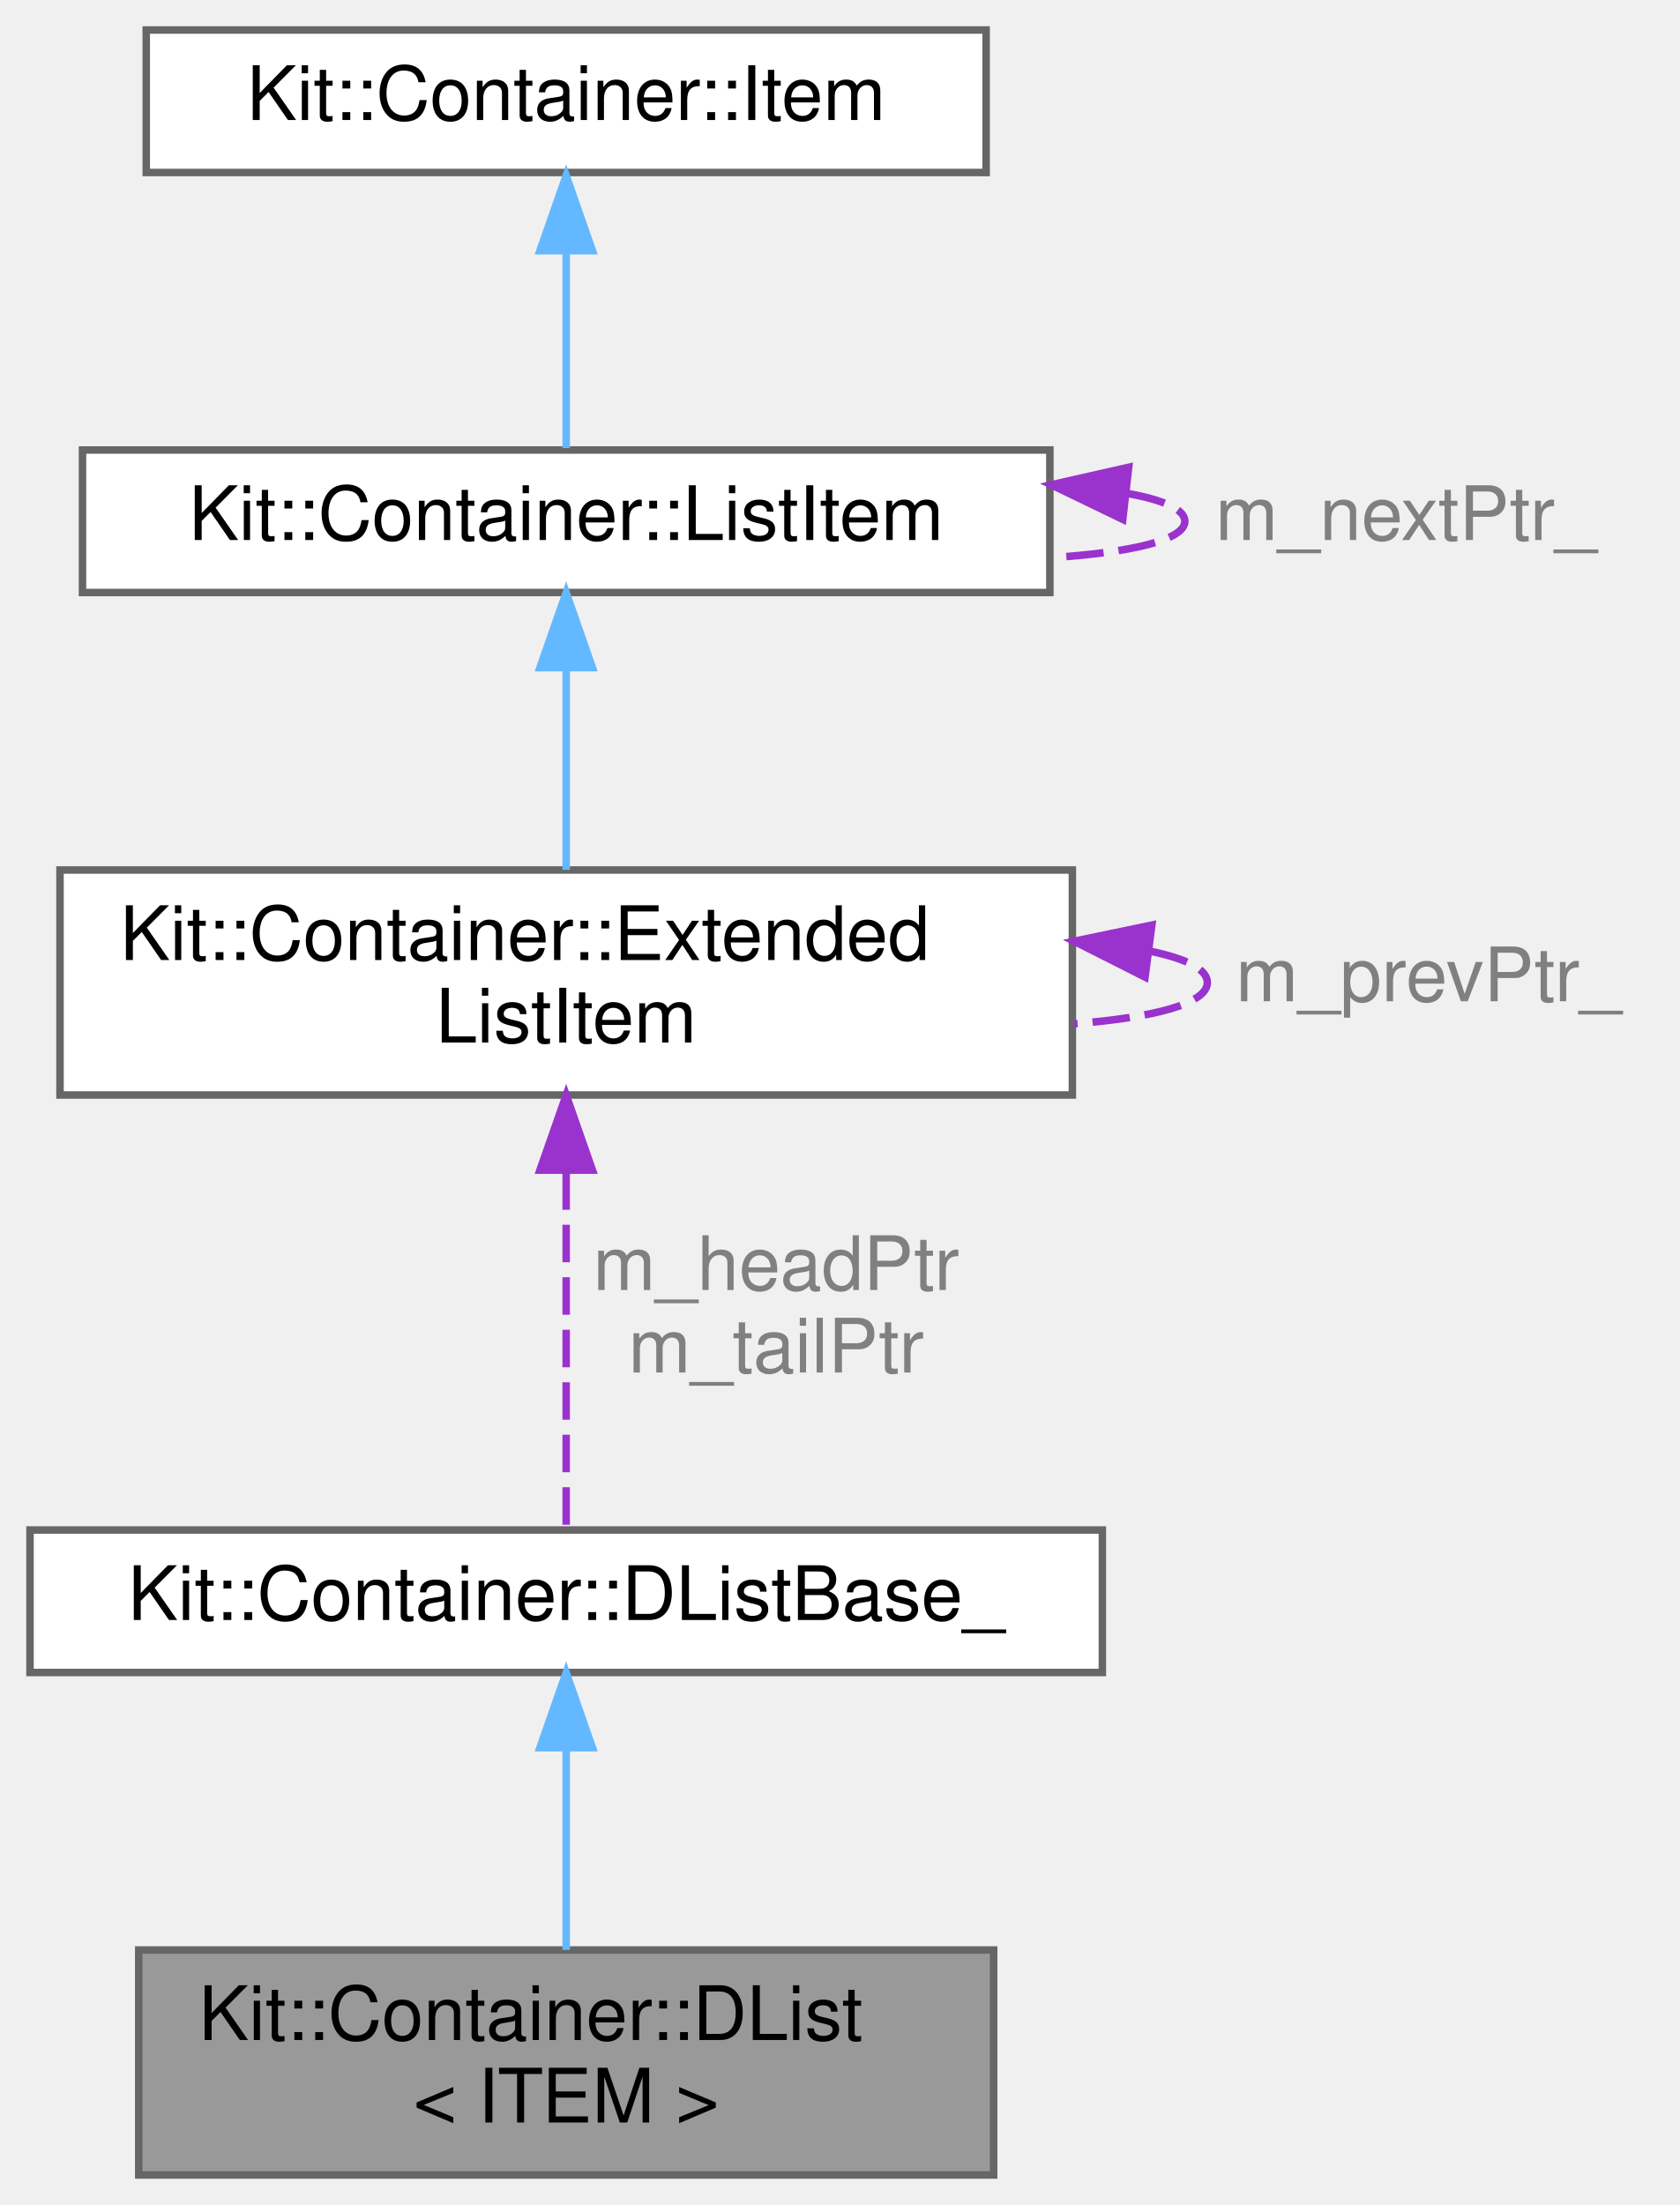
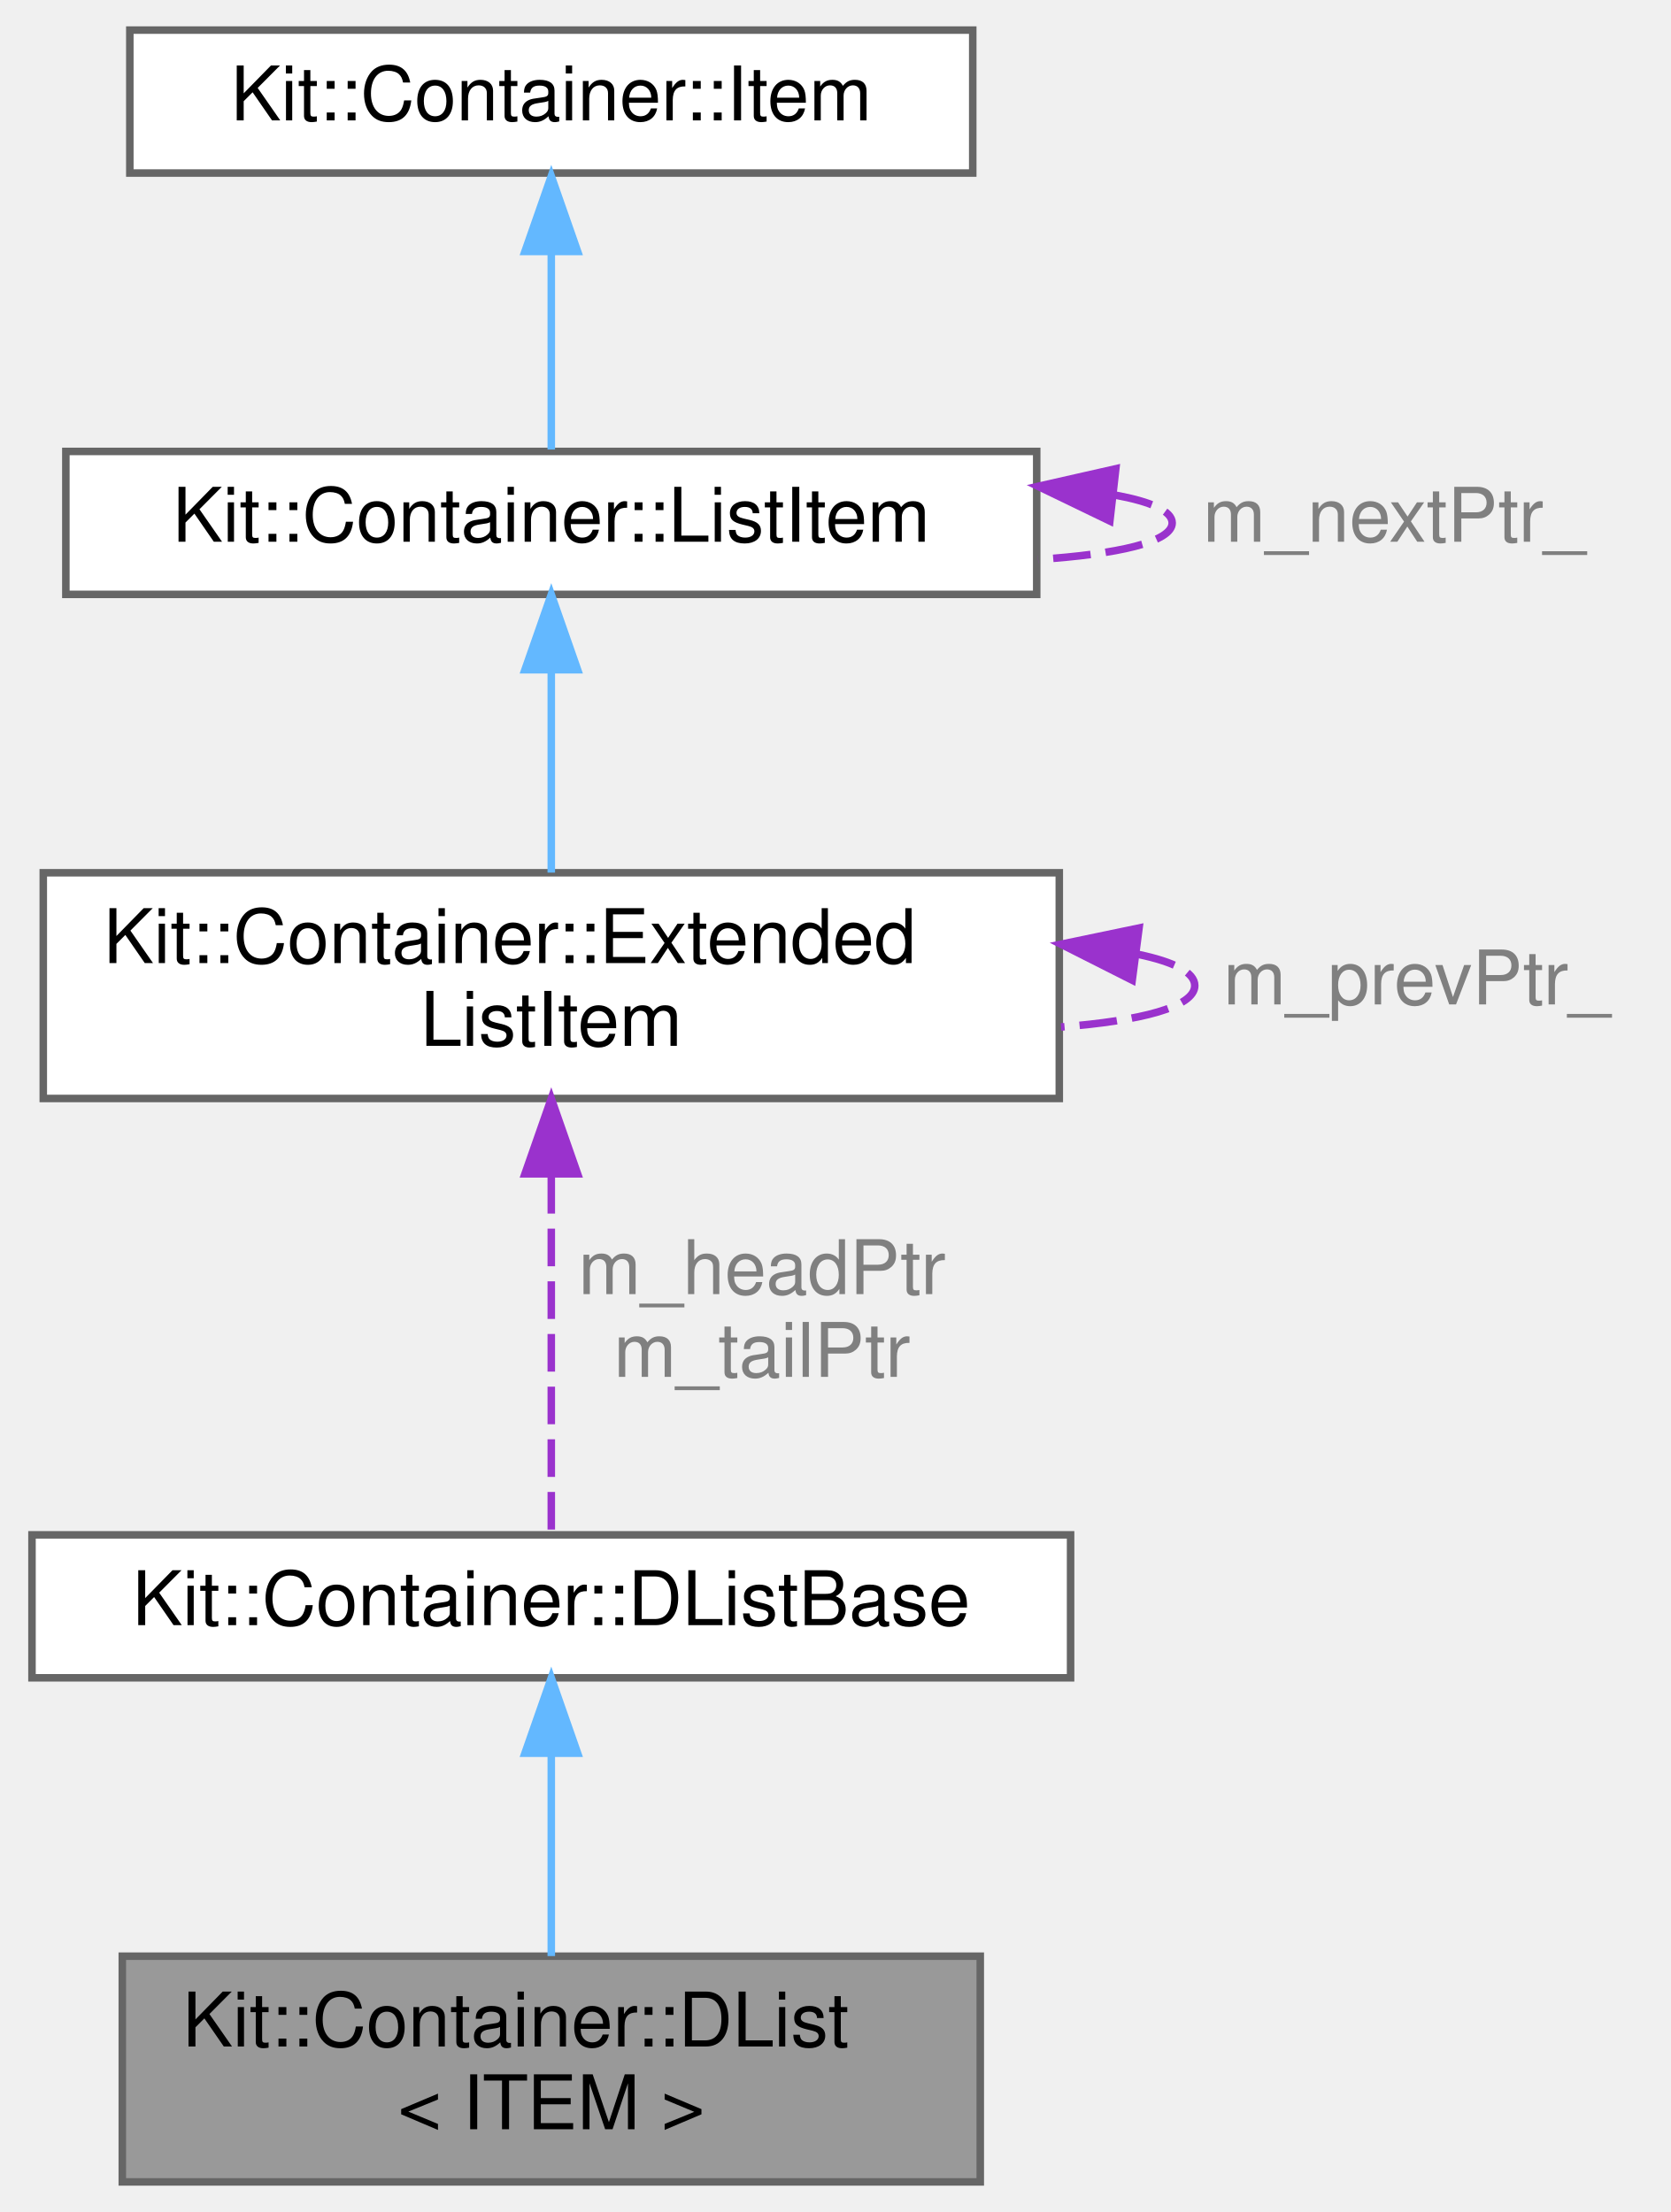
- <svg xmlns="http://www.w3.org/2000/svg" xmlns:xlink="http://www.w3.org/1999/xlink" width="224pt" height="294pt" viewBox="0.00 0.00 224.00 294.00">
+ <svg xmlns="http://www.w3.org/2000/svg" xmlns:xlink="http://www.w3.org/1999/xlink" width="222pt" height="294pt" viewBox="0.00 0.00 221.50 294.00">
  <g id="graph0" class="graph" transform="scale(1 1) rotate(0) translate(4 290)">
    <g id="Node000001" class="node">
      <g id="a_Node000001">
        <a xlink:title="This template class implements a singly linked list which maintains the ordering imposed on it by the...">
-           <polygon fill="#999999" stroke="#666666" points="128.5,-30 14.5,-30 14.5,0 128.5,0 128.5,-30" />
-           <text text-anchor="start" x="22.5" y="-18" font-family="Helvetica,sans-Serif" font-size="10.00">Kit::Container::DList</text>
-           <text text-anchor="middle" x="71.5" y="-7" font-family="Helvetica,sans-Serif" font-size="10.00">&lt; ITEM &gt;</text>
+           <polygon fill="#999999" stroke="#666666" points="126,-30 12,-30 12,0 126,0 126,-30" />
+           <text text-anchor="start" x="20" y="-18" font-family="Helvetica,sans-Serif" font-size="10.00">Kit::Container::DList</text>
+           <text text-anchor="middle" x="69" y="-7" font-family="Helvetica,sans-Serif" font-size="10.00">&lt; ITEM &gt;</text>
        </a>
      </g>
    </g>
    <g id="Node000002" class="node">
      <g id="a_Node000002">
-         <a xlink:href="class_kit_1_1_container_1_1_d_list_base__.html" target="_top" xlink:title="This protected base class implements a NON-TYPE-SAFE a doubly linked list which maintains the orderin...">
-           <polygon fill="white" stroke="#666666" points="143,-86 0,-86 0,-67 143,-67 143,-86" />
-           <text text-anchor="middle" x="71.5" y="-74" font-family="Helvetica,sans-Serif" font-size="10.00">Kit::Container::DListBase_</text>
+         <a xlink:href="class_kit_1_1_container_1_1_d_list_base.html" target="_top" xlink:title="This protected base class implements a NON-TYPE-SAFE a doubly linked list which maintains the orderin...">
+           <polygon fill="white" stroke="#666666" points="138,-86 0,-86 0,-67 138,-67 138,-86" />
+           <text text-anchor="middle" x="69" y="-74" font-family="Helvetica,sans-Serif" font-size="10.00">Kit::Container::DListBase</text>
        </a>
      </g>
    </g>
    <g id="edge1_Node000001_Node000002" class="edge">
      <g id="a_edge1_Node000001_Node000002">
        <a xlink:title=" ">
-           <path fill="none" stroke="#63b8ff" d="M71.5,-56.73C71.5,-48.09 71.5,-38 71.5,-30.02" />
-           <polygon fill="#63b8ff" stroke="#63b8ff" points="68,-56.98 71.5,-66.98 75,-56.98 68,-56.98" />
+           <path fill="none" stroke="#63b8ff" d="M69,-56.73C69,-48.09 69,-38 69,-30.02" />
+           <polygon fill="#63b8ff" stroke="#63b8ff" points="65.5,-56.98 69,-66.98 72.5,-56.98 65.5,-56.98" />
        </a>
      </g>
    </g>
    <g id="Node000003" class="node">
      <g id="a_Node000003">
        <a xlink:href="class_kit_1_1_container_1_1_extended_list_item.html" target="_top" xlink:title="This class is used by the Container classes to implement a various types of DOUBLY linked containers.">
-           <polygon fill="white" stroke="#666666" points="139,-174 4,-174 4,-144 139,-144 139,-174" />
-           <text text-anchor="start" x="12" y="-162" font-family="Helvetica,sans-Serif" font-size="10.00">Kit::Container::Extended</text>
-           <text text-anchor="middle" x="71.5" y="-151" font-family="Helvetica,sans-Serif" font-size="10.00">ListItem</text>
+           <polygon fill="white" stroke="#666666" points="136.5,-174 1.5,-174 1.5,-144 136.5,-144 136.5,-174" />
+           <text text-anchor="start" x="9.5" y="-162" font-family="Helvetica,sans-Serif" font-size="10.00">Kit::Container::Extended</text>
+           <text text-anchor="middle" x="69" y="-151" font-family="Helvetica,sans-Serif" font-size="10.00">ListItem</text>
        </a>
      </g>
    </g>
    <g id="edge2_Node000002_Node000003" class="edge">
      <g id="a_edge2_Node000002_Node000003">
        <a xlink:title=" ">
-           <path fill="none" stroke="#9a32cd" stroke-dasharray="5,2" d="M71.5,-133.7C71.5,-117.7 71.5,-97.7 71.5,-86.38" />
-           <polygon fill="#9a32cd" stroke="#9a32cd" points="68,-133.98 71.5,-143.98 75,-133.98 68,-133.98" />
+           <path fill="none" stroke="#9a32cd" stroke-dasharray="5,2" d="M69,-133.7C69,-117.7 69,-97.7 69,-86.38" />
+           <polygon fill="#9a32cd" stroke="#9a32cd" points="65.5,-133.98 69,-143.98 72.5,-133.98 65.5,-133.98" />
        </a>
      </g>
-       <text text-anchor="middle" x="99.5" y="-118" font-family="Helvetica,sans-Serif" font-size="10.00" fill="grey"> m_headPtr</text>
-       <text text-anchor="middle" x="99.5" y="-107" font-family="Helvetica,sans-Serif" font-size="10.00" fill="grey">m_tailPtr</text>
+       <text text-anchor="middle" x="97" y="-118" font-family="Helvetica,sans-Serif" font-size="10.00" fill="grey"> m_headPtr</text>
+       <text text-anchor="middle" x="97" y="-107" font-family="Helvetica,sans-Serif" font-size="10.00" fill="grey">m_tailPtr</text>
    </g>
    <g id="edge6_Node000003_Node000003" class="edge">
      <g id="a_edge6_Node000003_Node000003">
        <a xlink:title=" ">
-           <path fill="none" stroke="#9a32cd" stroke-dasharray="5,2" d="M149.5,-163.15C154.19,-162.16 157,-160.78 157,-159 157,-156.16 149.8,-154.32 139.23,-153.5" />
-           <polygon fill="#9a32cd" stroke="#9a32cd" points="148.69,-159.72 139.23,-164.5 149.6,-166.66 148.69,-159.72" />
+           <path fill="none" stroke="#9a32cd" stroke-dasharray="5,2" d="M147,-163.15C151.69,-162.16 154.5,-160.78 154.5,-159 154.5,-156.16 147.3,-154.32 136.73,-153.5" />
+           <polygon fill="#9a32cd" stroke="#9a32cd" points="146.19,-159.72 136.73,-164.5 147.1,-166.66 146.19,-159.72" />
        </a>
      </g>
-       <text text-anchor="middle" x="186.5" y="-156.5" font-family="Helvetica,sans-Serif" font-size="10.00" fill="grey"> m_prevPtr_</text>
+       <text text-anchor="middle" x="184" y="-156.5" font-family="Helvetica,sans-Serif" font-size="10.00" fill="grey"> m_prevPtr_</text>
    </g>
    <g id="Node000004" class="node">
      <g id="a_Node000004">
        <a xlink:href="class_kit_1_1_container_1_1_list_item.html" target="_top" xlink:title="This class is used by the Container classes to implement a various types of linked lists containers.">
-           <polygon fill="white" stroke="#666666" points="136,-230 7,-230 7,-211 136,-211 136,-230" />
-           <text text-anchor="middle" x="71.5" y="-218" font-family="Helvetica,sans-Serif" font-size="10.00">Kit::Container::ListItem</text>
+           <polygon fill="white" stroke="#666666" points="133.5,-230 4.5,-230 4.5,-211 133.5,-211 133.5,-230" />
+           <text text-anchor="middle" x="69" y="-218" font-family="Helvetica,sans-Serif" font-size="10.00">Kit::Container::ListItem</text>
        </a>
      </g>
    </g>
    <g id="edge3_Node000003_Node000004" class="edge">
      <g id="a_edge3_Node000003_Node000004">
        <a xlink:title=" ">
-           <path fill="none" stroke="#63b8ff" d="M71.5,-200.73C71.5,-192.09 71.5,-182 71.5,-174.02" />
-           <polygon fill="#63b8ff" stroke="#63b8ff" points="68,-200.98 71.5,-210.98 75,-200.98 68,-200.98" />
+           <path fill="none" stroke="#63b8ff" d="M69,-200.73C69,-192.09 69,-182 69,-174.02" />
+           <polygon fill="#63b8ff" stroke="#63b8ff" points="65.5,-200.98 69,-210.98 72.5,-200.98 65.5,-200.98" />
        </a>
      </g>
    </g>
    <g id="edge5_Node000004_Node000004" class="edge">
      <g id="a_edge5_Node000004_Node000004">
        <a xlink:title=" ">
-           <path fill="none" stroke="#9a32cd" stroke-dasharray="5,2" d="M146.46,-224.19C151.16,-223.32 154,-222.09 154,-220.5 154,-217.96 146.74,-216.34 136.18,-215.64" />
-           <polygon fill="#9a32cd" stroke="#9a32cd" points="145.72,-220.75 136.18,-225.36 146.51,-227.7 145.72,-220.75" />
+           <path fill="none" stroke="#9a32cd" stroke-dasharray="5,2" d="M143.96,-224.19C148.66,-223.32 151.5,-222.09 151.5,-220.5 151.5,-217.96 144.24,-216.34 133.68,-215.64" />
+           <polygon fill="#9a32cd" stroke="#9a32cd" points="143.22,-220.75 133.68,-225.36 144.01,-227.7 143.22,-220.75" />
        </a>
      </g>
-       <text text-anchor="middle" x="183.5" y="-218" font-family="Helvetica,sans-Serif" font-size="10.00" fill="grey"> m_nextPtr_</text>
+       <text text-anchor="middle" x="181" y="-218" font-family="Helvetica,sans-Serif" font-size="10.00" fill="grey"> m_nextPtr_</text>
    </g>
    <g id="Node000005" class="node">
      <g id="a_Node000005">
        <a xlink:href="class_kit_1_1_container_1_1_item.html" target="_top" xlink:title="This class is used by the Intrusive Container classes to enforce the semantic and item/element can be...">
-           <polygon fill="white" stroke="#666666" points="127.5,-286 15.5,-286 15.5,-267 127.5,-267 127.5,-286" />
-           <text text-anchor="middle" x="71.5" y="-274" font-family="Helvetica,sans-Serif" font-size="10.00">Kit::Container::Item</text>
+           <polygon fill="white" stroke="#666666" points="125,-286 13,-286 13,-267 125,-267 125,-286" />
+           <text text-anchor="middle" x="69" y="-274" font-family="Helvetica,sans-Serif" font-size="10.00">Kit::Container::Item</text>
        </a>
      </g>
    </g>
    <g id="edge4_Node000004_Node000005" class="edge">
      <g id="a_edge4_Node000004_Node000005">
        <a xlink:title=" ">
-           <path fill="none" stroke="#63b8ff" d="M71.5,-256.3C71.5,-247.41 71.5,-237.28 71.5,-230.25" />
-           <polygon fill="#63b8ff" stroke="#63b8ff" points="68,-256.58 71.5,-266.58 75,-256.58 68,-256.58" />
+           <path fill="none" stroke="#63b8ff" d="M69,-256.3C69,-247.41 69,-237.28 69,-230.25" />
+           <polygon fill="#63b8ff" stroke="#63b8ff" points="65.5,-256.58 69,-266.58 72.5,-256.58 65.5,-256.58" />
        </a>
      </g>
    </g>
  </g>
</svg>
